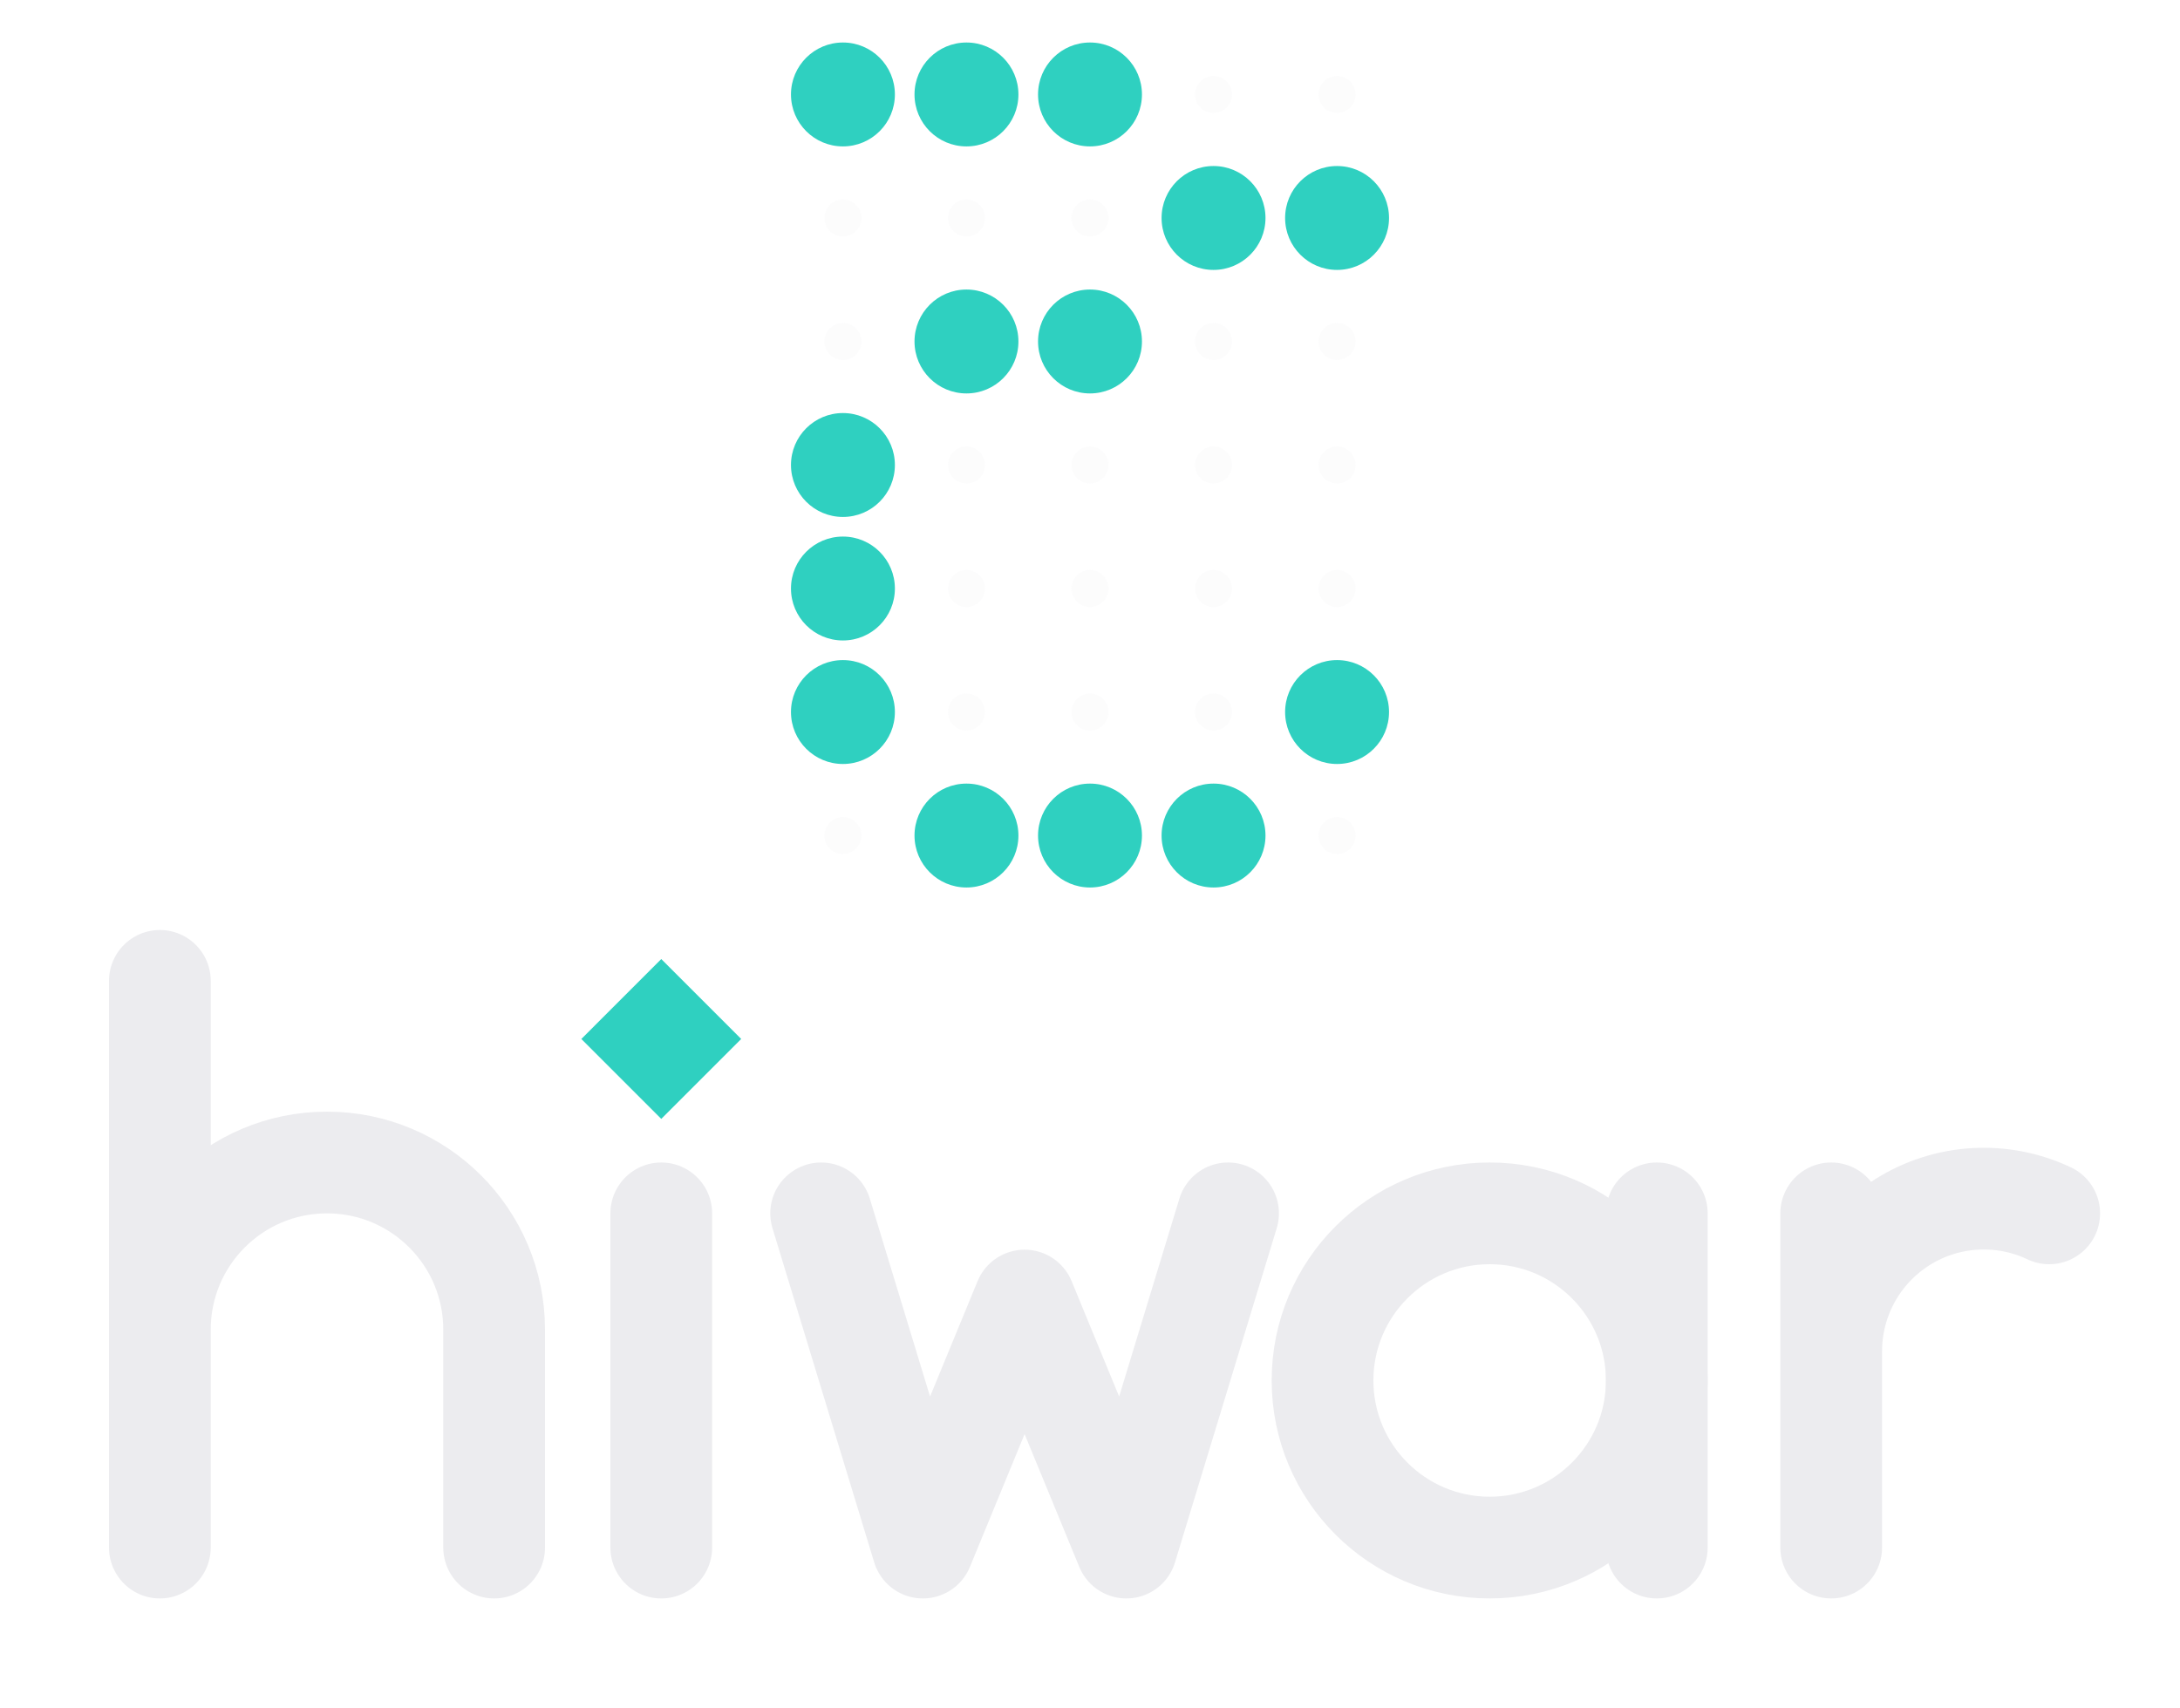
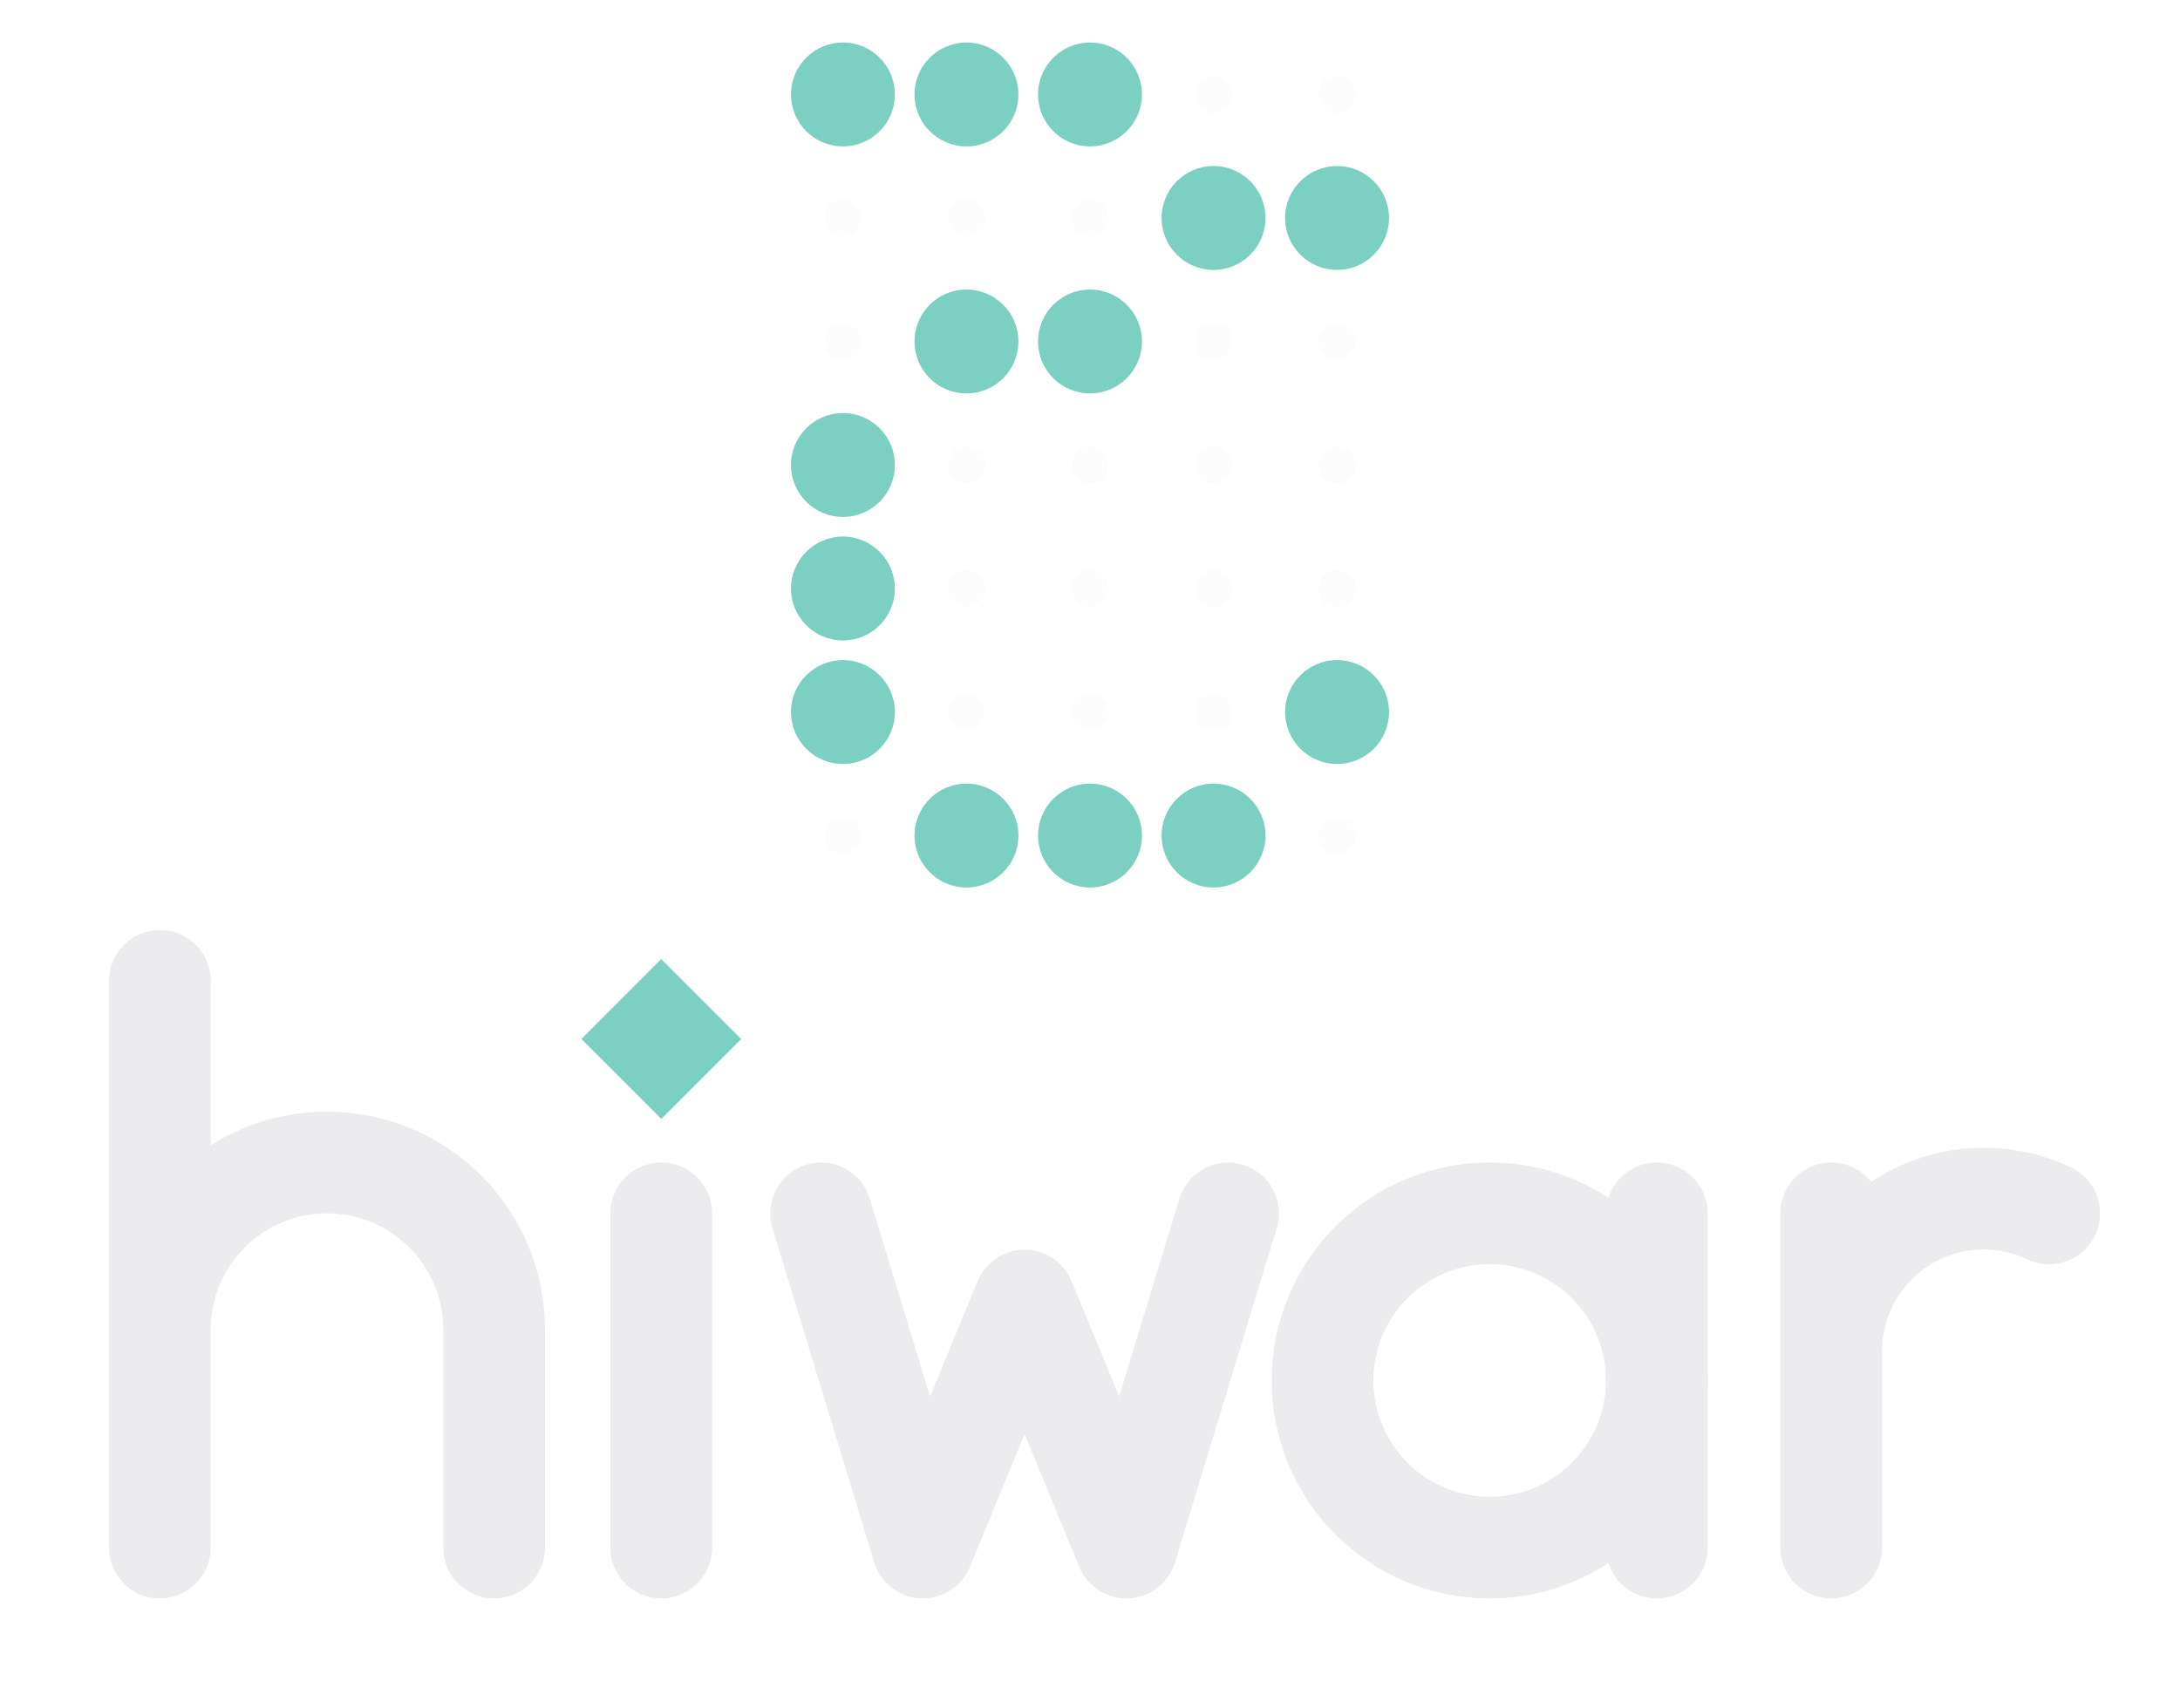
<svg xmlns="http://www.w3.org/2000/svg" viewBox="0 0 600 470">
  <g transform="translate(172 0)">
-     <circle cx="60.0" cy="26.0" r="14.3" fill="#2fd0c0" />
-     <circle cx="94.0" cy="26.0" r="14.3" fill="#2fd0c0" />
-     <circle cx="128.0" cy="26.0" r="14.3" fill="#2fd0c0" />
+     <circle cx="60.0" cy="26.0" r="14.3" fill="#7cd0c2" />
+     <circle cx="94.0" cy="26.0" r="14.3" fill="#7cd0c2" />
+     <circle cx="128.0" cy="26.0" r="14.3" fill="#7cd0c2" />
    <circle cx="162.0" cy="26.0" r="5.1" fill="#ececef" opacity=".16" />
    <circle cx="196.0" cy="26.0" r="5.1" fill="#ececef" opacity=".16" />
    <circle cx="60.0" cy="60.0" r="5.1" fill="#ececef" opacity=".16" />
    <circle cx="94.0" cy="60.0" r="5.1" fill="#ececef" opacity=".16" />
    <circle cx="128.0" cy="60.0" r="5.1" fill="#ececef" opacity=".16" />
-     <circle cx="162.0" cy="60.0" r="14.3" fill="#2fd0c0" />
-     <circle cx="196.0" cy="60.0" r="14.3" fill="#2fd0c0" />
+     <circle cx="162.0" cy="60.0" r="14.3" fill="#7cd0c2" />
+     <circle cx="196.0" cy="60.0" r="14.3" fill="#7cd0c2" />
    <circle cx="60.0" cy="94.0" r="5.1" fill="#ececef" opacity=".16" />
-     <circle cx="94.0" cy="94.0" r="14.3" fill="#2fd0c0" />
-     <circle cx="128.0" cy="94.0" r="14.3" fill="#2fd0c0" />
+     <circle cx="94.0" cy="94.0" r="14.3" fill="#7cd0c2" />
+     <circle cx="128.0" cy="94.0" r="14.3" fill="#7cd0c2" />
    <circle cx="162.0" cy="94.0" r="5.1" fill="#ececef" opacity=".16" />
    <circle cx="196.0" cy="94.0" r="5.1" fill="#ececef" opacity=".16" />
-     <circle cx="60.0" cy="128.0" r="14.3" fill="#2fd0c0" />
+     <circle cx="60.0" cy="128.0" r="14.3" fill="#7cd0c2" />
    <circle cx="94.0" cy="128.0" r="5.1" fill="#ececef" opacity=".16" />
    <circle cx="128.0" cy="128.0" r="5.1" fill="#ececef" opacity=".16" />
    <circle cx="162.0" cy="128.0" r="5.1" fill="#ececef" opacity=".16" />
    <circle cx="196.0" cy="128.0" r="5.1" fill="#ececef" opacity=".16" />
-     <circle cx="60.0" cy="162.0" r="14.3" fill="#2fd0c0" />
+     <circle cx="60.0" cy="162.0" r="14.3" fill="#7cd0c2" />
    <circle cx="94.0" cy="162.0" r="5.1" fill="#ececef" opacity=".16" />
    <circle cx="128.0" cy="162.0" r="5.1" fill="#ececef" opacity=".16" />
    <circle cx="162.0" cy="162.0" r="5.1" fill="#ececef" opacity=".16" />
    <circle cx="196.0" cy="162.0" r="5.1" fill="#ececef" opacity=".16" />
-     <circle cx="60.0" cy="196.0" r="14.3" fill="#2fd0c0" />
+     <circle cx="60.0" cy="196.0" r="14.3" fill="#7cd0c2" />
    <circle cx="94.0" cy="196.0" r="5.1" fill="#ececef" opacity=".16" />
    <circle cx="128.0" cy="196.0" r="5.1" fill="#ececef" opacity=".16" />
    <circle cx="162.0" cy="196.0" r="5.1" fill="#ececef" opacity=".16" />
-     <circle cx="196.0" cy="196.0" r="14.3" fill="#2fd0c0" />
+     <circle cx="196.0" cy="196.0" r="14.3" fill="#7cd0c2" />
    <circle cx="60.0" cy="230.0" r="5.1" fill="#ececef" opacity=".16" />
-     <circle cx="94.0" cy="230.0" r="14.3" fill="#2fd0c0" />
-     <circle cx="128.0" cy="230.0" r="14.3" fill="#2fd0c0" />
-     <circle cx="162.0" cy="230.0" r="14.3" fill="#2fd0c0" />
+     <circle cx="94.0" cy="230.0" r="14.3" fill="#7cd0c2" />
+     <circle cx="128.0" cy="230.0" r="14.3" fill="#7cd0c2" />
+     <circle cx="162.0" cy="230.0" r="14.3" fill="#7cd0c2" />
    <circle cx="196.0" cy="230.0" r="5.1" fill="#ececef" opacity=".16" />
  </g>
  <g transform="translate(0 230)">
    <g fill="none" stroke="#ececef" stroke-width="28" stroke-linecap="round" stroke-linejoin="round">
      <path d="M44 40V196M44 136a46 46 0 0 1 92 0V196" />
      <path d="M182 104V196" />
      <path d="M226 104L254 196L282 128L310 196L338 104" />
      <circle cx="410" cy="150" r="46" />
      <path d="M456 104V196" />
      <path d="M504 196V104M504 142a42 42 0 0 1 60 -38" />
    </g>
-     <path d="M182 34L204 56L182 78L160 56Z" fill="#2fd0c0" />
+     <path d="M182 34L204 56L182 78L160 56Z" fill="#7cd0c2" />
  </g>
</svg>
